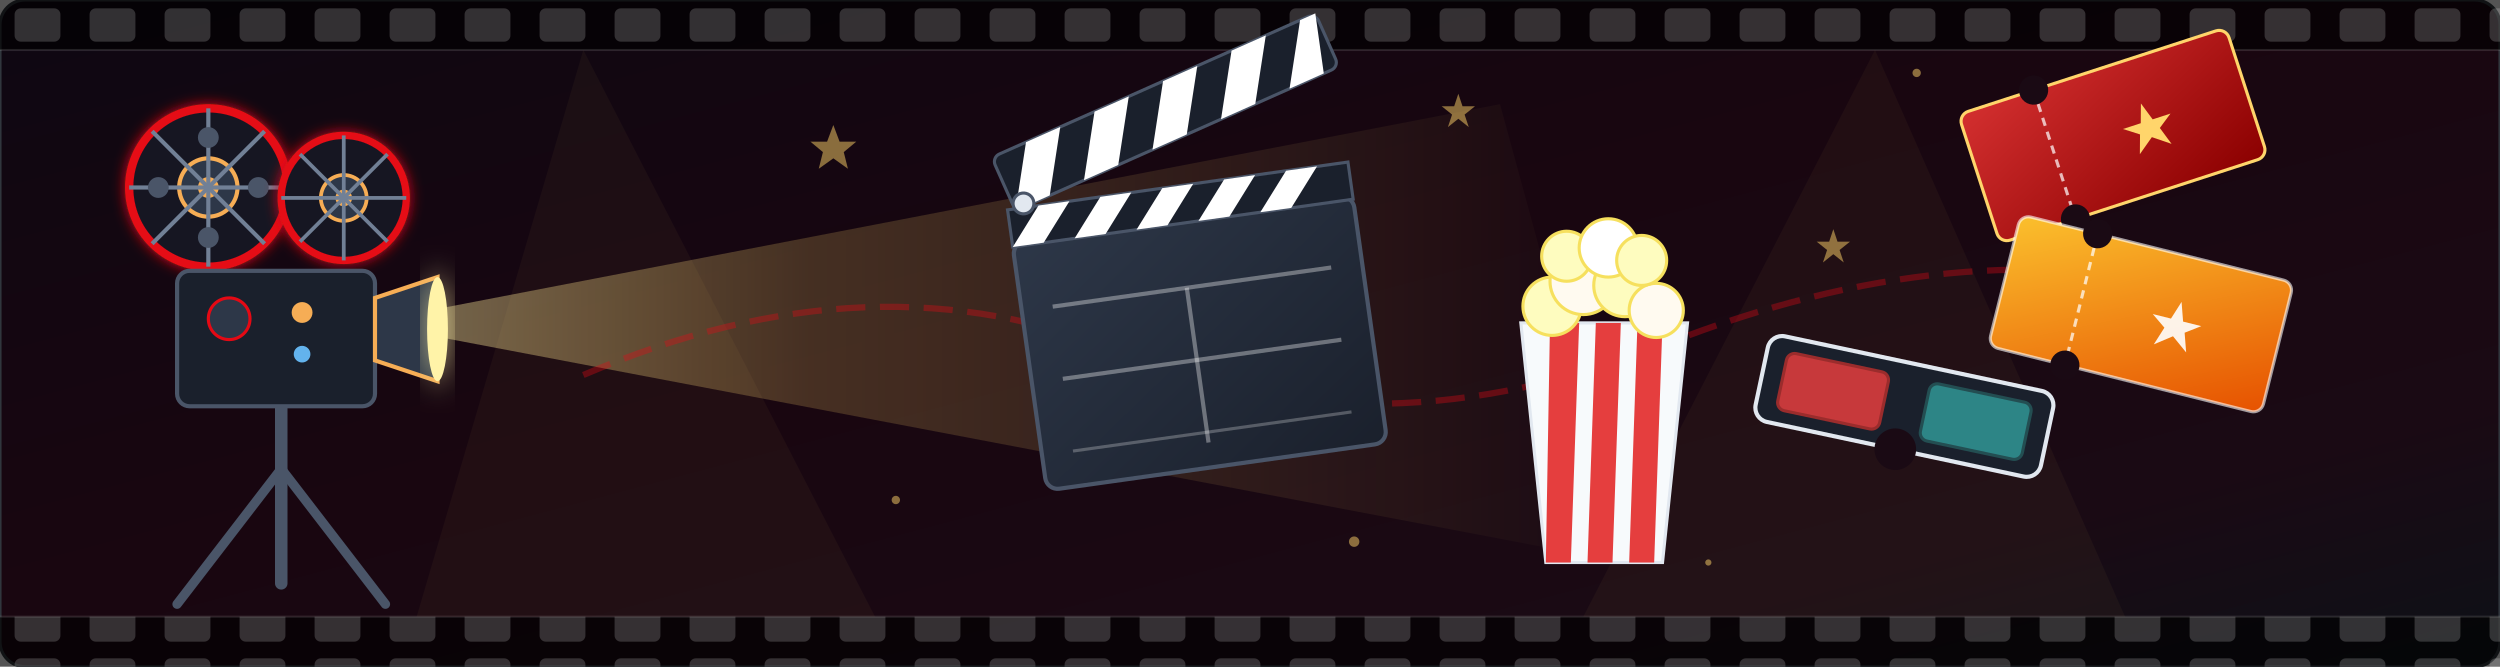
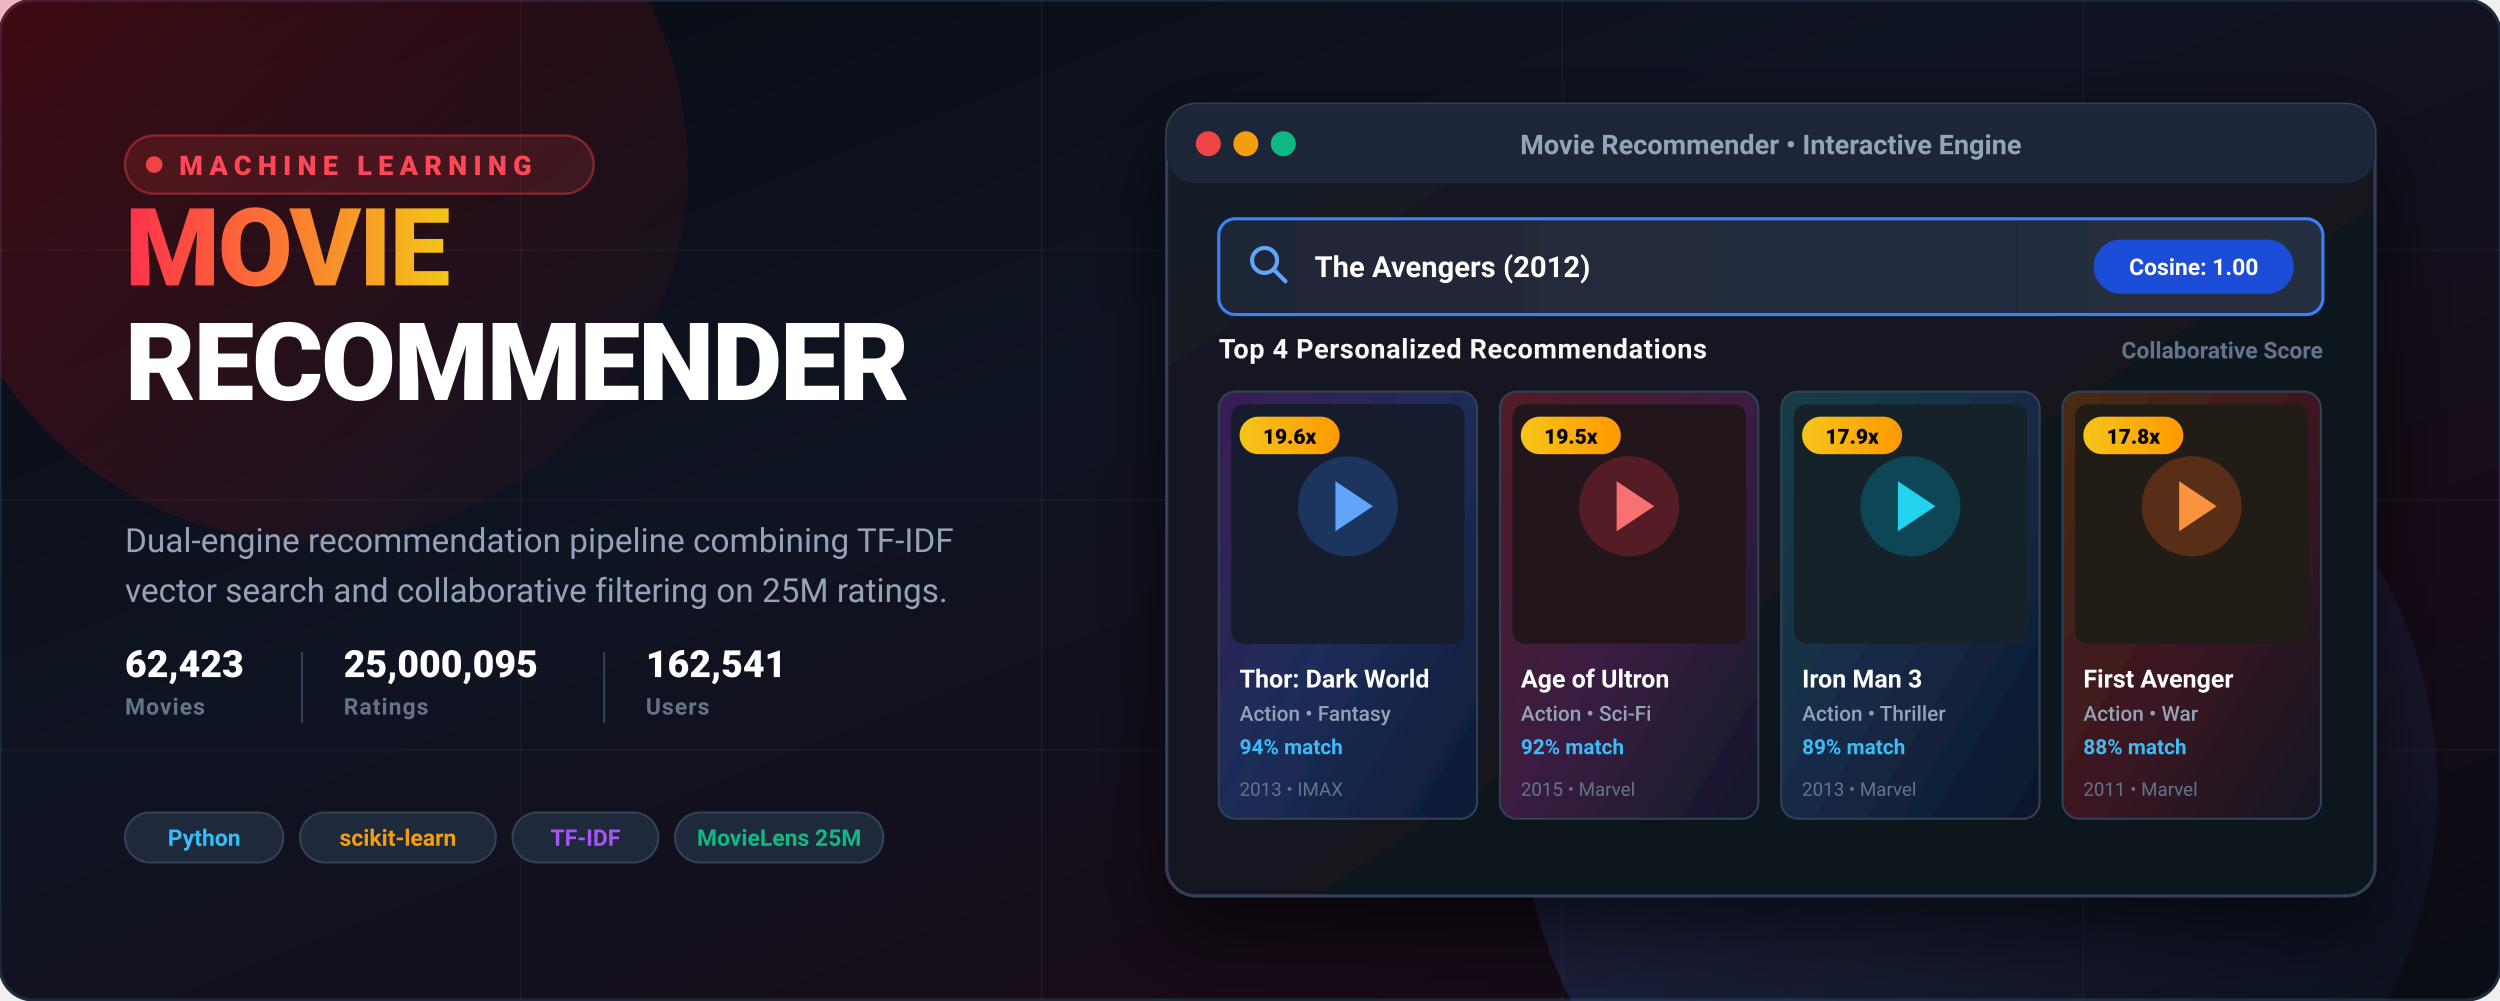
- <svg xmlns="http://www.w3.org/2000/svg" viewBox="0 0 1200 320" width="100%" height="100%">
+ <svg xmlns="http://www.w3.org/2000/svg" viewBox="0 0 1200 480" width="100%" height="100%">
  <defs>
-     <linearGradient id="bgGrad" x1="0%" y1="0%" x2="100%" y2="100%">
-       <stop offset="0%" stop-color="#0e0712" />
-       <stop offset="45%" stop-color="#190610" />
-       <stop offset="80%" stop-color="#1a0a14" />
-       <stop offset="100%" stop-color="#0d1117" />
-     </linearGradient>
-     <linearGradient id="projectorBeam" x1="0%" y1="50%" x2="100%" y2="50%">
-       <stop offset="0%" stop-color="#fff2a8" stop-opacity="0.45" />
-       <stop offset="35%" stop-color="#ffd56b" stop-opacity="0.2" />
-       <stop offset="100%" stop-color="#ffd56b" stop-opacity="0.0" />
-     </linearGradient>
-     <linearGradient id="ticketRed" x1="0%" y1="0%" x2="100%" y2="100%">
-       <stop offset="0%" stop-color="#d32f2f" />
-       <stop offset="100%" stop-color="#8b0000" />
-     </linearGradient>
-     <linearGradient id="ticketGold" x1="0%" y1="0%" x2="100%" y2="100%">
-       <stop offset="0%" stop-color="#fbc02d" />
-       <stop offset="100%" stop-color="#e65100" />
-     </linearGradient>
-     <linearGradient id="clapperGrad" x1="0%" y1="0%" x2="100%" y2="100%">
-       <stop offset="0%" stop-color="#2d3748" />
-       <stop offset="100%" stop-color="#1a202c" />
-     </linearGradient>
-     <filter id="softGlow" x="-30%" y="-30%" width="160%" height="160%">
-       <feGaussianBlur stdDeviation="8" result="blur" />
+     <linearGradient id="mainBg" x1="0%" y1="0%" x2="100%" y2="100%">
+       <stop offset="0%" stop-color="#080b11" />
+       <stop offset="40%" stop-color="#0f1422" />
+       <stop offset="75%" stop-color="#180b18" />
+       <stop offset="100%" stop-color="#090d15" />
+     </linearGradient>
+     <linearGradient id="glowRed" x1="0%" y1="0%" x2="100%" y2="100%">
+       <stop offset="0%" stop-color="#e50914" stop-opacity="0.3" />
+       <stop offset="100%" stop-color="#e50914" stop-opacity="0" />
+     </linearGradient>
+     <linearGradient id="glowBlue" x1="0%" y1="0%" x2="100%" y2="100%">
+       <stop offset="0%" stop-color="#388bfd" stop-opacity="0.25" />
+       <stop offset="100%" stop-color="#388bfd" stop-opacity="0" />
+     </linearGradient>
+     <linearGradient id="textRedGrad" x1="0%" y1="0%" x2="100%" y2="0%">
+       <stop offset="0%" stop-color="#ff334b" />
+       <stop offset="100%" stop-color="#f5c518" />
+     </linearGradient>
+     <linearGradient id="windowBg" x1="0%" y1="0%" x2="100%" y2="100%">
+       <stop offset="0%" stop-color="#161b26" />
+       <stop offset="100%" stop-color="#0e121a" />
+     </linearGradient>
+     <linearGradient id="searchBarBg" x1="0%" y1="0%" x2="100%" y2="0%">
+       <stop offset="0%" stop-color="#1f2636" />
+       <stop offset="100%" stop-color="#262f42" />
+     </linearGradient>
+     <linearGradient id="cardGrad1" x1="0%" y1="0%" x2="100%" y2="100%">
+       <stop offset="0%" stop-color="#3b1d54" />
+       <stop offset="50%" stop-color="#1d2d59" />
+       <stop offset="100%" stop-color="#0d1b33" />
+     </linearGradient>
+     <linearGradient id="cardGrad2" x1="0%" y1="0%" x2="100%" y2="100%">
+       <stop offset="0%" stop-color="#541d24" />
+       <stop offset="50%" stop-color="#3b1d42" />
+       <stop offset="100%" stop-color="#12182b" />
+     </linearGradient>
+     <linearGradient id="cardGrad3" x1="0%" y1="0%" x2="100%" y2="100%">
+       <stop offset="0%" stop-color="#163e47" />
+       <stop offset="50%" stop-color="#172b47" />
+       <stop offset="100%" stop-color="#0b172b" />
+     </linearGradient>
+     <linearGradient id="cardGrad4" x1="0%" y1="0%" x2="100%" y2="100%">
+       <stop offset="0%" stop-color="#4a2c13" />
+       <stop offset="50%" stop-color="#3d1720" />
+       <stop offset="100%" stop-color="#141421" />
+     </linearGradient>
+     <linearGradient id="goldScore" x1="0%" y1="0%" x2="100%" y2="0%">
+       <stop offset="0%" stop-color="#f5c518" />
+       <stop offset="100%" stop-color="#ff9900" />
+     </linearGradient>
+     <filter id="shadowFilter" x="-10%" y="-10%" width="125%" height="125%">
+       <feDropShadow dx="0" dy="16" stdDeviation="20" flood-color="#000000" flood-opacity="0.65" />
+     </filter>
+     <filter id="subtleGlow" x="-20%" y="-20%" width="140%" height="140%">
+       <feGaussianBlur stdDeviation="4" result="blur" />
      <feComposite in="SourceGraphic" in2="blur" operator="over" />
    </filter>
-     <filter id="reelGlow" x="-20%" y="-20%" width="140%" height="140%">
-       <feGaussianBlur stdDeviation="3" result="blur" />
-       <feComposite in="SourceGraphic" in2="blur" operator="over" />
-     </filter>
-     <pattern id="sprocket" x="0" y="0" width="36" height="24" patternUnits="userSpaceOnUse">
-       <rect x="7" y="4" width="22" height="16" rx="3" fill="#ffffff" fill-opacity="0.18" />
-     </pattern>
  </defs>
-   <rect width="1200" height="320" rx="12" fill="url(#bgGrad)" stroke="#30363d" stroke-width="1.5" />
-   <rect x="0" y="0" width="1200" height="24" fill="#000000" fill-opacity="0.65" />
-   <rect x="0" y="0" width="1200" height="24" fill="url(#sprocket)" />
-   <line x1="0" y1="24" x2="1200" y2="24" stroke="#ffffff" stroke-opacity="0.12" stroke-width="1" />
-   <rect x="0" y="296" width="1200" height="24" fill="#000000" fill-opacity="0.65" />
-   <rect x="0" y="296" width="1200" height="24" fill="url(#sprocket)" />
-   <line x1="0" y1="296" x2="1200" y2="296" stroke="#ffffff" stroke-opacity="0.12" stroke-width="1" />
-   <polygon points="280,24 200,296 420,296" fill="#ffd56b" fill-opacity="0.04" />
-   <polygon points="900,24 760,296 1020,296" fill="#ffd56b" fill-opacity="0.04" />
-   <polygon points="175,155 720,50 780,270" fill="url(#projectorBeam)" />
-   <g transform="translate(60, 65)">
-     <line x1="75" y1="130" x2="75" y2="215" stroke="#4a5568" stroke-width="6" stroke-linecap="round" />
-     <line x1="75" y1="160" x2="25" y2="225" stroke="#4a5568" stroke-width="4.5" stroke-linecap="round" />
-     <line x1="75" y1="160" x2="125" y2="225" stroke="#4a5568" stroke-width="4.5" stroke-linecap="round" />
-     <g transform="translate(40, 25)">
-       <circle cx="0" cy="0" r="38" fill="#171923" stroke="#e50914" stroke-width="4" filter="url(#reelGlow)" />
-       <circle cx="0" cy="0" r="14" fill="#2d3748" stroke="#f6ad55" stroke-width="2" />
-       <circle cx="0" cy="0" r="5" fill="#f6ad55" />
-       <line x1="0" y1="-38" x2="0" y2="38" stroke="#718096" stroke-width="2" />
-       <line x1="-38" y1="0" x2="38" y2="0" stroke="#718096" stroke-width="2" />
-       <line x1="-27" y1="-27" x2="27" y2="27" stroke="#718096" stroke-width="2" />
-       <line x1="-27" y1="27" x2="27" y2="-27" stroke="#718096" stroke-width="2" />
-       <circle cx="0" cy="-24" r="5" fill="#4a5568" />
-       <circle cx="0" cy="24" r="5" fill="#4a5568" />
-       <circle cx="-24" cy="0" r="5" fill="#4a5568" />
-       <circle cx="24" cy="0" r="5" fill="#4a5568" />
-     </g>
-     <g transform="translate(105, 30)">
-       <circle cx="0" cy="0" r="30" fill="#171923" stroke="#e50914" stroke-width="3.5" filter="url(#reelGlow)" />
-       <circle cx="0" cy="0" r="11" fill="#2d3748" stroke="#f6ad55" stroke-width="1.8" />
-       <circle cx="0" cy="0" r="4" fill="#f6ad55" />
-       <line x1="0" y1="-30" x2="0" y2="30" stroke="#718096" stroke-width="1.8" />
-       <line x1="-30" y1="0" x2="30" y2="0" stroke="#718096" stroke-width="1.8" />
-       <line x1="-21" y1="-21" x2="21" y2="21" stroke="#718096" stroke-width="1.8" />
-       <line x1="-21" y1="21" x2="21" y2="-21" stroke="#718096" stroke-width="1.8" />
-     </g>
-     <rect x="25" y="65" width="95" height="65" rx="6" fill="#1a202c" stroke="#4a5568" stroke-width="2" />
-     <circle cx="50" cy="88" r="10" fill="#2d3748" stroke="#e50914" stroke-width="1.5" />
-     <circle cx="85" cy="85" r="5" fill="#f6ad55" />
-     <circle cx="85" cy="105" r="4" fill="#63b3ed" />
-     <polygon points="120,78 150,68 150,118 120,108" fill="#2d3748" stroke="#f6ad55" stroke-width="2" />
-     <ellipse cx="150" cy="93" rx="5" ry="25" fill="#fff3a8" filter="url(#softGlow)" />
+   <style>
+     .font-sans { font-family: -apple-system, BlinkMacSystemFont, "Segoe UI", Roboto, Helvetica, Arial, sans-serif; }
+     .kicker { font-size: 13px; font-weight: 800; letter-spacing: 3px; fill: #ff4757; text-transform: uppercase; }
+     .hero-title-gradient { font-size: 52px; font-weight: 900; letter-spacing: -1px; fill: url(#textRedGrad); }
+     .hero-title-white { font-size: 52px; font-weight: 900; letter-spacing: -1px; fill: #ffffff; }
+     .hero-sub { font-size: 16px; font-weight: 400; line-height: 1.5; fill: #94a3b8; }
+     .app-title { font-size: 13px; font-weight: 600; fill: #94a3b8; }
+     .input-text { font-size: 14px; font-weight: 600; fill: #ffffff; }
+     .card-title { font-size: 12px; font-weight: 700; fill: #ffffff; }
+     .card-genre { font-size: 10px; font-weight: 500; fill: #94a3b8; }
+     .score-badge { font-size: 10px; font-weight: 800; fill: #000000; }
+     .stat-val { font-size: 18px; font-weight: 800; fill: #ffffff; }
+     .stat-label { font-size: 11px; font-weight: 600; fill: #64748b; text-transform: uppercase; letter-spacing: 0.5px; }
+   </style>
+   <rect width="1200" height="480" rx="16" fill="url(#mainBg)" stroke="#1e293b" stroke-width="1.5" />
+   <circle cx="150" cy="80" r="180" fill="url(#glowRed)" />
+   <circle cx="950" cy="380" r="220" fill="url(#glowBlue)" />
+   <g stroke="#ffffff" stroke-opacity="0.03" stroke-width="1">
+     <line x1="0" y1="120" x2="1200" y2="120" />
+     <line x1="0" y1="240" x2="1200" y2="240" />
+     <line x1="0" y1="360" x2="1200" y2="360" />
+     <line x1="250" y1="0" x2="250" y2="480" />
+     <line x1="500" y1="0" x2="500" y2="480" />
+     <line x1="750" y1="0" x2="750" y2="480" />
+     <line x1="1000" y1="0" x2="1000" y2="480" />
  </g>
-   <path d="M 280,180 Q 420,120 540,170 T 800,165 T 1060,140" fill="none" stroke="#e50914" stroke-width="3" stroke-dasharray="14 7" stroke-opacity="0.35" />
-   <g transform="translate(480, 75) rotate(-8)">
-     <rect x="0" y="42" width="165" height="120" rx="6" fill="url(#clapperGrad)" stroke="#4a5568" stroke-width="2" />
-     <line x1="15" y1="75" x2="150" y2="75" stroke="#ffffff" stroke-opacity="0.35" stroke-width="2" />
-     <line x1="15" y1="110" x2="150" y2="110" stroke="#ffffff" stroke-opacity="0.35" stroke-width="2" />
-     <line x1="80" y1="75" x2="80" y2="150" stroke="#ffffff" stroke-opacity="0.35" stroke-width="2" />
-     <line x1="15" y1="145" x2="150" y2="145" stroke="#ffffff" stroke-opacity="0.25" stroke-width="1.5" />
-     <g transform="translate(-4, 0) rotate(-16)">
-       <rect x="0" y="0" width="170" height="28" rx="4" fill="#1a202c" stroke="#4a5568" stroke-width="1.5" />
-       <polygon points="18,0 36,0 18,28 0,28" fill="#ffffff" />
-       <polygon points="54,0 72,0 54,28 36,28" fill="#ffffff" />
-       <polygon points="90,0 108,0 90,28 72,28" fill="#ffffff" />
-       <polygon points="126,0 144,0 126,28 108,28" fill="#ffffff" />
-       <polygon points="162,0 170,0 162,28 144,28" fill="#ffffff" />
-     </g>
-     <g transform="translate(0, 26)">
-       <rect x="0" y="0" width="165" height="18" fill="#1a202c" stroke="#4a5568" stroke-width="1.5" />
-       <polygon points="15,0 30,0 15,18 0,18" fill="#ffffff" />
-       <polygon points="45,0 60,0 45,18 30,18" fill="#ffffff" />
-       <polygon points="75,0 90,0 75,18 60,18" fill="#ffffff" />
-       <polygon points="105,0 120,0 105,18 90,18" fill="#ffffff" />
-       <polygon points="135,0 150,0 135,18 120,18" fill="#ffffff" />
-     </g>
-     <circle cx="8" cy="24" r="5" fill="#e2e8f0" stroke="#4a5568" stroke-width="1.5" />
+   <g transform="translate(60, 65)" class="font-sans">
+     <g>
+       <rect x="0" y="0" width="225" height="28" rx="14" fill="#ef4444" fill-opacity="0.15" stroke="#ef4444" stroke-opacity="0.4" stroke-width="1.2" />
+       <circle cx="14" cy="14" r="4" fill="#ef4444" />
+       <text x="26" y="19" class="kicker">MACHINE LEARNING</text>
+     </g>
+     <g transform="translate(0, 72)">
+       <text x="0" y="0" class="hero-title-gradient">MOVIE</text>
+       <text x="0" y="55" class="hero-title-white">RECOMMENDER</text>
+     </g>
+     <text x="0" y="200" class="hero-sub">
+       Dual-engine recommendation pipeline combining TF-IDF
+     </text>
+     <text x="0" y="224" class="hero-sub">
+       vector search and collaborative filtering on 25M ratings.
+     </text>
+     <g transform="translate(0, 260)">
+       <g>
+         <text x="0" y="0" class="stat-val">62,423</text>
+         <text x="0" y="18" class="stat-label">Movies</text>
+       </g>
+       <line x1="85" y1="-12" x2="85" y2="22" stroke="#334155" stroke-width="1" />
+       <g transform="translate(105, 0)">
+         <text x="0" y="0" class="stat-val">25,000,095</text>
+         <text x="0" y="18" class="stat-label">Ratings</text>
+       </g>
+       <line x1="230" y1="-12" x2="230" y2="22" stroke="#334155" stroke-width="1" />
+       <g transform="translate(250, 0)">
+         <text x="0" y="0" class="stat-val" fill="#38bdf8">162,541</text>
+         <text x="0" y="18" class="stat-label">Users</text>
+       </g>
+     </g>
+     <g transform="translate(0, 325)">
+       <rect x="0" y="0" width="76" height="24" rx="12" fill="#1e293b" stroke="#334155" stroke-width="1" />
+       <text x="38" y="16" text-anchor="middle" font-size="11" font-weight="700" fill="#38bdf8">Python</text>
+       <rect x="84" y="0" width="94" height="24" rx="12" fill="#1e293b" stroke="#334155" stroke-width="1" />
+       <text x="131" y="16" text-anchor="middle" font-size="11" font-weight="700" fill="#f59e0b">scikit-learn</text>
+       <rect x="186" y="0" width="70" height="24" rx="12" fill="#1e293b" stroke="#334155" stroke-width="1" />
+       <text x="221" y="16" text-anchor="middle" font-size="11" font-weight="700" fill="#a855f7">TF-IDF</text>
+       <rect x="264" y="0" width="100" height="24" rx="12" fill="#1e293b" stroke="#334155" stroke-width="1" />
+       <text x="314" y="16" text-anchor="middle" font-size="11" font-weight="700" fill="#10b981">MovieLens 25M</text>
+     </g>
  </g>
-   <g transform="translate(710, 85)">
-     <polygon points="20,70 100,70 88,185 32,185" fill="#f7fafc" stroke="#e2e8f0" stroke-width="1.5" />
-     <polygon points="34,70 48,70 44,185 32,185" fill="#e53e3e" />
-     <polygon points="56,70 68,70 64,185 52,185" fill="#e53e3e" />
-     <polygon points="76,70 88,70 84,185 72,185" fill="#e53e3e" />
-     <circle cx="35" cy="62" r="14" fill="#fefcbf" stroke="#f6e05e" stroke-width="1.5" />
-     <circle cx="50" cy="50" r="16" fill="#fffaf0" stroke="#f6e05e" stroke-width="1.5" />
-     <circle cx="70" cy="52" r="15" fill="#fefcbf" stroke="#f6e05e" stroke-width="1.5" />
-     <circle cx="85" cy="64" r="13" fill="#fffaf0" stroke="#f6e05e" stroke-width="1.5" />
-     <circle cx="42" cy="38" r="12" fill="#fefcbf" stroke="#f6e05e" stroke-width="1.5" />
-     <circle cx="62" cy="34" r="14" fill="#ffffff" stroke="#f6e05e" stroke-width="1.5" />
-     <circle cx="78" cy="40" r="12" fill="#fefcbf" stroke="#f6e05e" stroke-width="1.5" />
-   </g>
-   <g transform="translate(850, 160) rotate(12)">
-     <rect x="0" y="0" width="140" height="42" rx="7" fill="#1a202c" stroke="#e2e8f0" stroke-width="2" />
-     <rect x="10" y="7" width="50" height="28" rx="4" fill="#e53e3e" fill-opacity="0.85" stroke="#9b2c2c" stroke-width="1.5" />
-     <rect x="80" y="7" width="50" height="28" rx="4" fill="#319795" fill-opacity="0.85" stroke="#234e52" stroke-width="1.5" />
-     <ellipse cx="70" cy="42" rx="10" ry="10" fill="#1a0a14" />
-   </g>
-   <g transform="translate(940, 55)">
-     <g transform="rotate(-18)">
-       <rect x="0" y="0" width="135" height="65" rx="5" fill="url(#ticketRed)" stroke="#ffd56b" stroke-width="1.5" />
-       <line x1="38" y1="0" x2="38" y2="65" stroke="#ffffff" stroke-width="1.5" stroke-dasharray="4 3" stroke-opacity="0.7" />
-       <circle cx="38" cy="0" r="7" fill="#1a0a14" />
-       <circle cx="38" cy="65" r="7" fill="#1a0a14" />
-       <polygon points="85,22 88,31 97,31 90,36 93,45 85,39 77,45 80,36 73,31 82,31" fill="#ffd56b" />
-     </g>
-     <g transform="translate(30, 48) rotate(14)">
-       <rect x="0" y="0" width="135" height="65" rx="5" fill="url(#ticketGold)" stroke="#ffffff" stroke-width="1.5" stroke-opacity="0.6" />
-       <line x1="38" y1="0" x2="38" y2="65" stroke="#ffffff" stroke-width="1.5" stroke-dasharray="4 3" stroke-opacity="0.7" />
-       <circle cx="38" cy="0" r="7" fill="#1a0a14" />
-       <circle cx="38" cy="65" r="7" fill="#1a0a14" />
-       <polygon points="85,22 88,31 97,31 90,36 93,45 85,39 77,45 80,36 73,31 82,31" fill="#ffffff" fill-opacity="0.9" />
-     </g>
-   </g>
-   <g fill="#ffd56b" fill-opacity="0.5">
-     <polygon points="400,60 403,68 411,68 405,73 407,81 400,76 393,81 395,73 389,68 397,68" />
-     <polygon points="700,45 702,51 708,51 703,55 705,61 700,57 695,61 697,55 692,51 698,51" />
-     <polygon points="880,110 882,116 888,116 883,120 885,126 880,122 875,126 877,120 872,116 878,116" />
-     <circle cx="430" cy="240" r="2" />
-     <circle cx="650" cy="260" r="2.5" />
-     <circle cx="820" cy="270" r="1.5" />
-     <circle cx="920" cy="35" r="2" />
+   <g transform="translate(560, 50)" filter="url(#shadowFilter)" class="font-sans">
+     <rect width="580" height="380" rx="14" fill="url(#windowBg)" stroke="#334155" stroke-width="1.5" />
+     <rect width="580" height="38" rx="14" fill="#1e2638" />
+     <circle cx="20" cy="19" r="6" fill="#ef4444" />
+     <circle cx="38" cy="19" r="6" fill="#f59e0b" />
+     <circle cx="56" cy="19" r="6" fill="#10b981" />
+     <text x="290" y="24" text-anchor="middle" class="app-title">Movie Recommender • Interactive Engine</text>
+     <g transform="translate(25, 55)">
+       <rect width="530" height="46" rx="8" fill="url(#searchBarBg)" stroke="#3b82f6" stroke-width="1.5" />
+       <g transform="translate(16, 14)" stroke="#60a5fa" stroke-width="2" fill="none">
+         <circle cx="6" cy="6" r="6" />
+         <line x1="11" y1="11" x2="16" y2="16" stroke-linecap="round" />
+       </g>
+       <text x="46" y="28" class="input-text">The Avengers (2012)</text>
+       <rect x="420" y="10" width="96" height="26" rx="13" fill="#1d4ed8" />
+       <text x="468" y="27" text-anchor="middle" font-size="11" font-weight="700" fill="#ffffff">Cosine: 1.00</text>
+     </g>
+     <g transform="translate(25, 122)">
+       <text x="0" y="0" font-size="13" font-weight="700" fill="#f8fafc" letter-spacing="0.3px">Top 4 Personalized Recommendations</text>
+       <text x="530" y="0" text-anchor="end" font-size="11" font-weight="600" fill="#64748b">Collaborative Score</text>
+     </g>
+     <g transform="translate(25, 138)">
+       <g transform="translate(0, 0)">
+         <rect width="124" height="205" rx="8" fill="url(#cardGrad1)" stroke="#334155" stroke-width="1" />
+         <rect x="6" y="6" width="112" height="115" rx="6" fill="#131b2e" />
+         <circle cx="62" cy="55" r="24" fill="#3b82f6" fill-opacity="0.25" />
+         <polygon points="56,43 74,55 56,67" fill="#60a5fa" />
+         <rect x="10" y="12" width="48" height="18" rx="9" fill="url(#goldScore)" />
+         <text x="34" y="25" text-anchor="middle" class="score-badge">19.6x</text>
+         <text x="10" y="142" class="card-title">Thor: Dark World</text>
+         <text x="10" y="158" class="card-genre">Action • Fantasy</text>
+         <text x="10" y="174" font-size="10" font-weight="600" fill="#38bdf8">94% match</text>
+         <text x="10" y="194" font-size="9" fill="#64748b">2013 • IMAX</text>
+       </g>
+       <g transform="translate(135, 0)">
+         <rect width="124" height="205" rx="8" fill="url(#cardGrad2)" stroke="#334155" stroke-width="1" />
+         <rect x="6" y="6" width="112" height="115" rx="6" fill="#24131e" />
+         <circle cx="62" cy="55" r="24" fill="#ef4444" fill-opacity="0.25" />
+         <polygon points="56,43 74,55 56,67" fill="#f87171" />
+         <rect x="10" y="12" width="48" height="18" rx="9" fill="url(#goldScore)" />
+         <text x="34" y="25" text-anchor="middle" class="score-badge">19.5x</text>
+         <text x="10" y="142" class="card-title">Age of Ultron</text>
+         <text x="10" y="158" class="card-genre">Action • Sci-Fi</text>
+         <text x="10" y="174" font-size="10" font-weight="600" fill="#38bdf8">92% match</text>
+         <text x="10" y="194" font-size="9" fill="#64748b">2015 • Marvel</text>
+       </g>
+       <g transform="translate(270, 0)">
+         <rect width="124" height="205" rx="8" fill="url(#cardGrad3)" stroke="#334155" stroke-width="1" />
+         <rect x="6" y="6" width="112" height="115" rx="6" fill="#132329" />
+         <circle cx="62" cy="55" r="24" fill="#06b6d4" fill-opacity="0.25" />
+         <polygon points="56,43 74,55 56,67" fill="#22d3ee" />
+         <rect x="10" y="12" width="48" height="18" rx="9" fill="url(#goldScore)" />
+         <text x="34" y="25" text-anchor="middle" class="score-badge">17.9x</text>
+         <text x="10" y="142" class="card-title">Iron Man 3</text>
+         <text x="10" y="158" class="card-genre">Action • Thriller</text>
+         <text x="10" y="174" font-size="10" font-weight="600" fill="#38bdf8">89% match</text>
+         <text x="10" y="194" font-size="9" fill="#64748b">2013 • Marvel</text>
+       </g>
+       <g transform="translate(405, 0)">
+         <rect width="124" height="205" rx="8" fill="url(#cardGrad4)" stroke="#334155" stroke-width="1" />
+         <rect x="6" y="6" width="112" height="115" rx="6" fill="#241a13" />
+         <circle cx="62" cy="55" r="24" fill="#f97316" fill-opacity="0.25" />
+         <polygon points="56,43 74,55 56,67" fill="#fb923c" />
+         <rect x="10" y="12" width="48" height="18" rx="9" fill="url(#goldScore)" />
+         <text x="34" y="25" text-anchor="middle" class="score-badge">17.8x</text>
+         <text x="10" y="142" class="card-title">First Avenger</text>
+         <text x="10" y="158" class="card-genre">Action • War</text>
+         <text x="10" y="174" font-size="10" font-weight="600" fill="#38bdf8">88% match</text>
+         <text x="10" y="194" font-size="9" fill="#64748b">2011 • Marvel</text>
+       </g>
+     </g>
  </g>
</svg>
